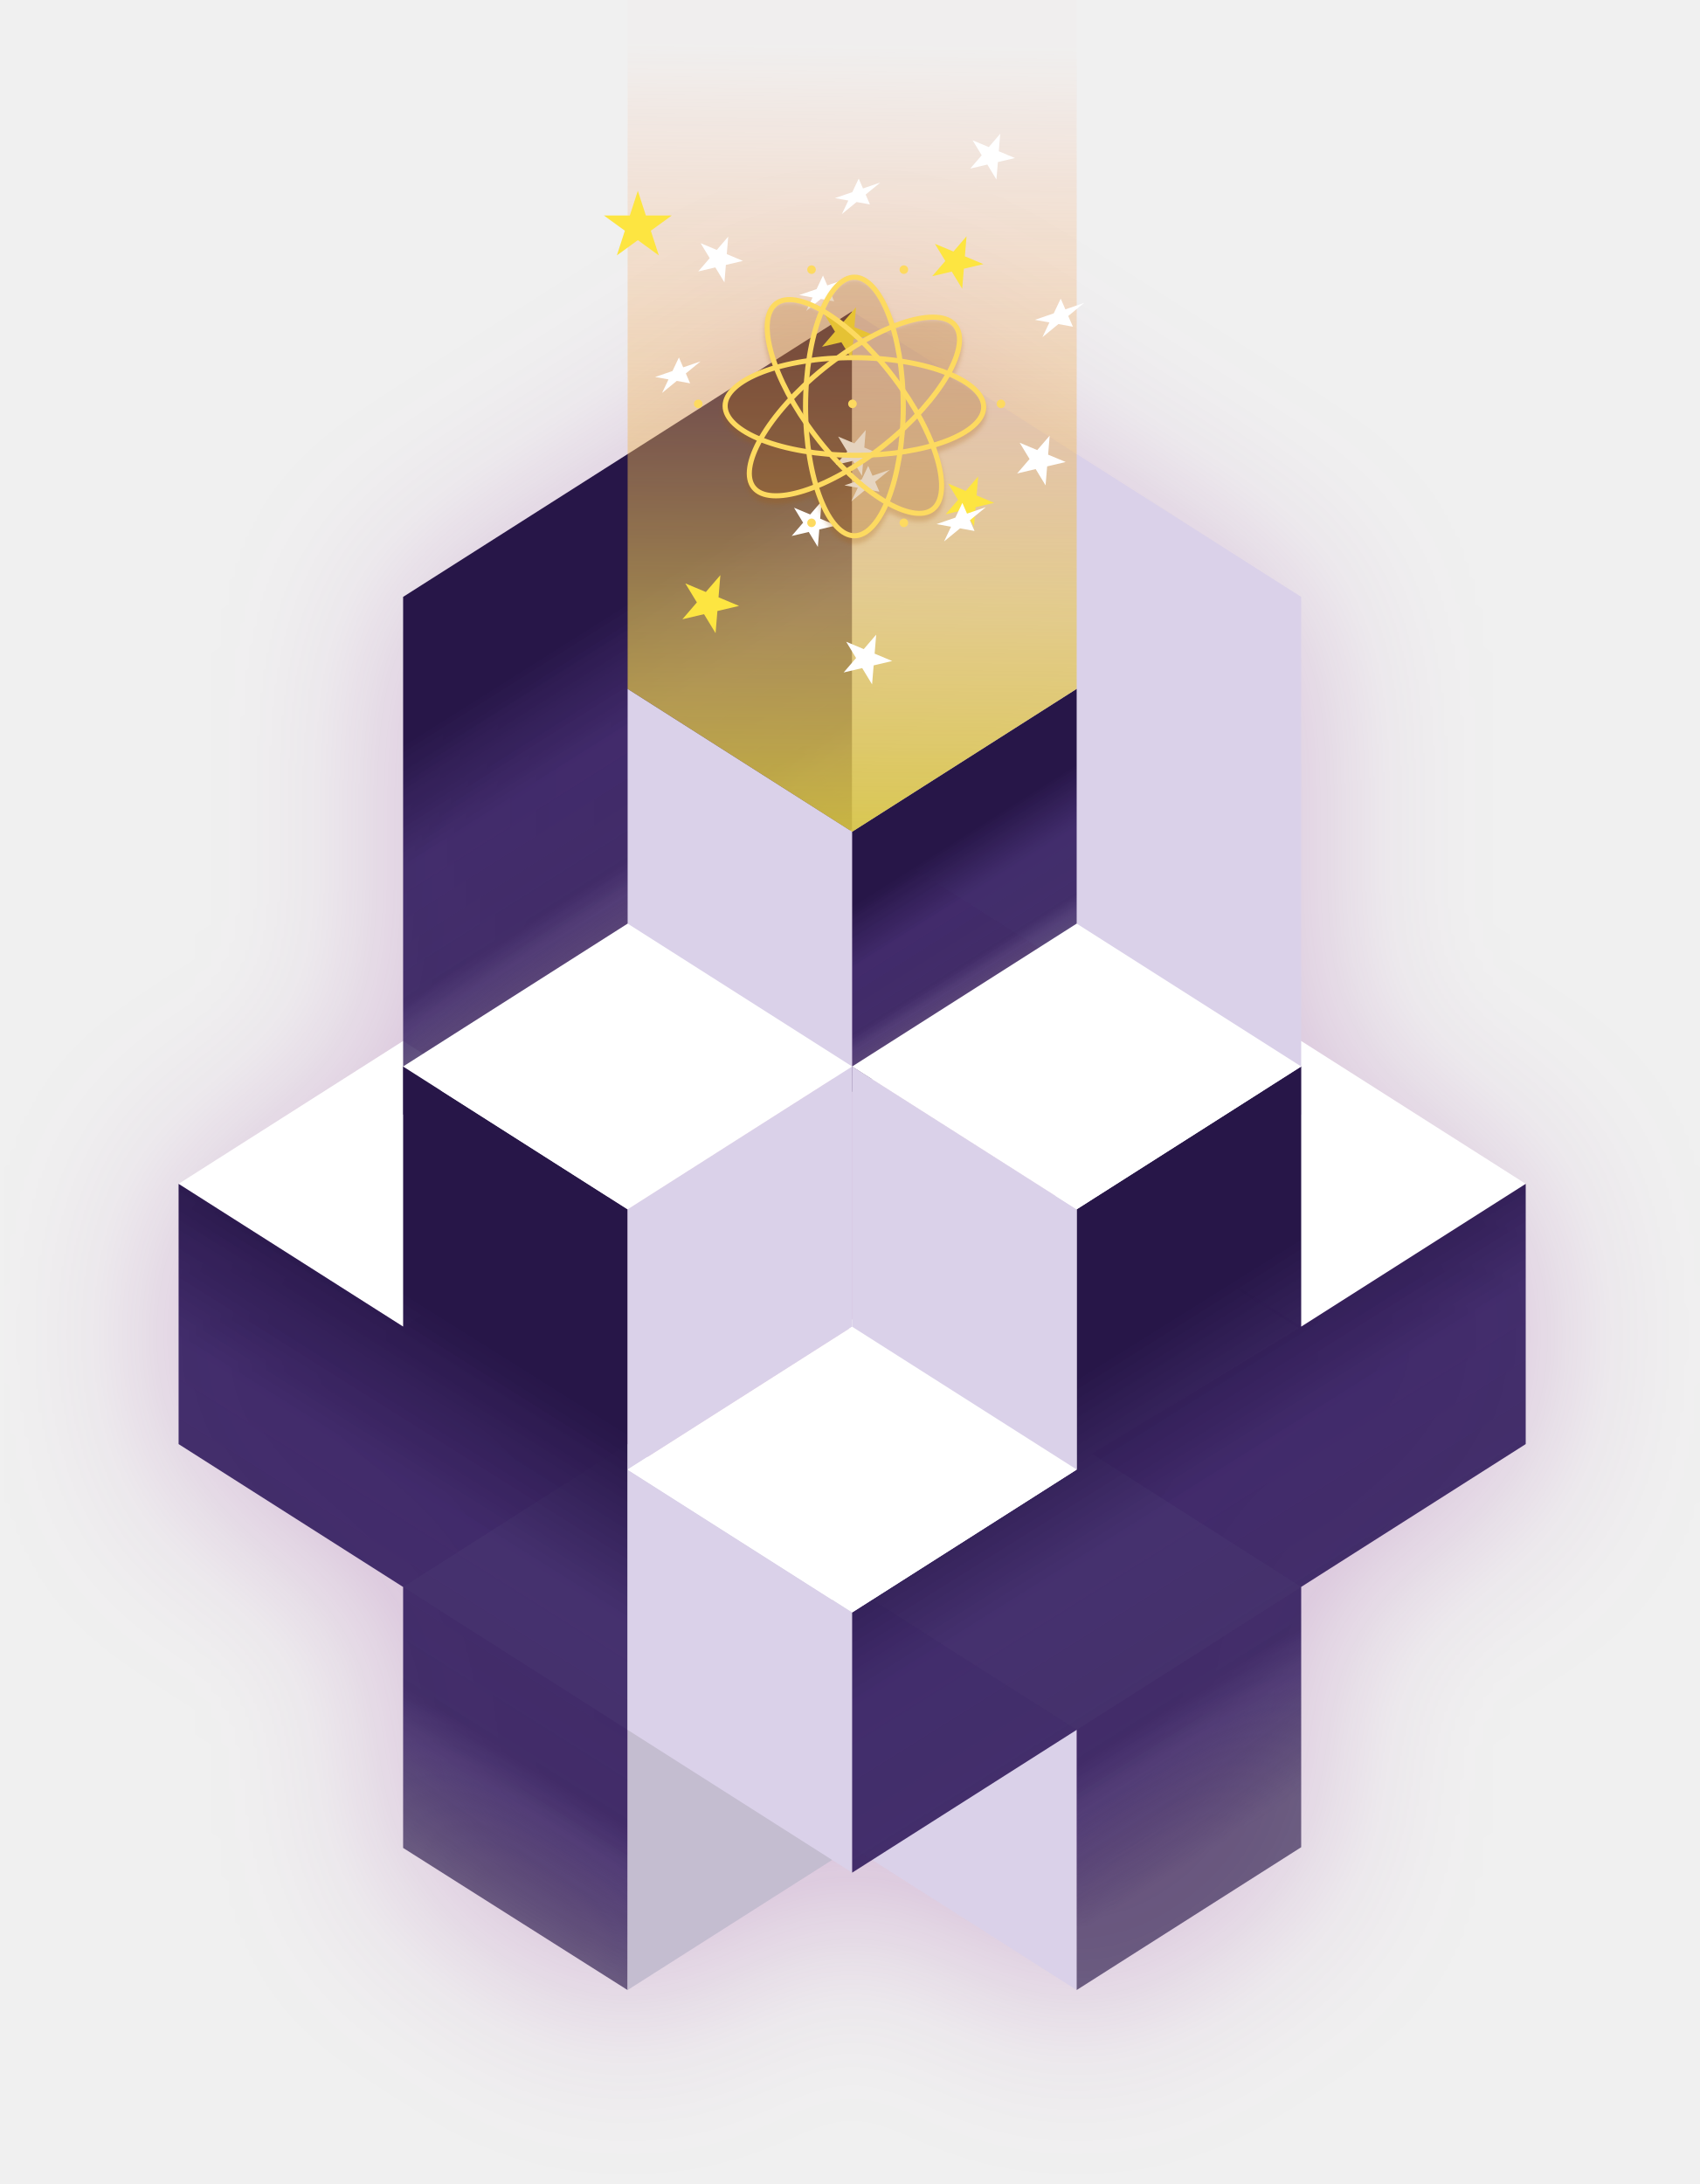
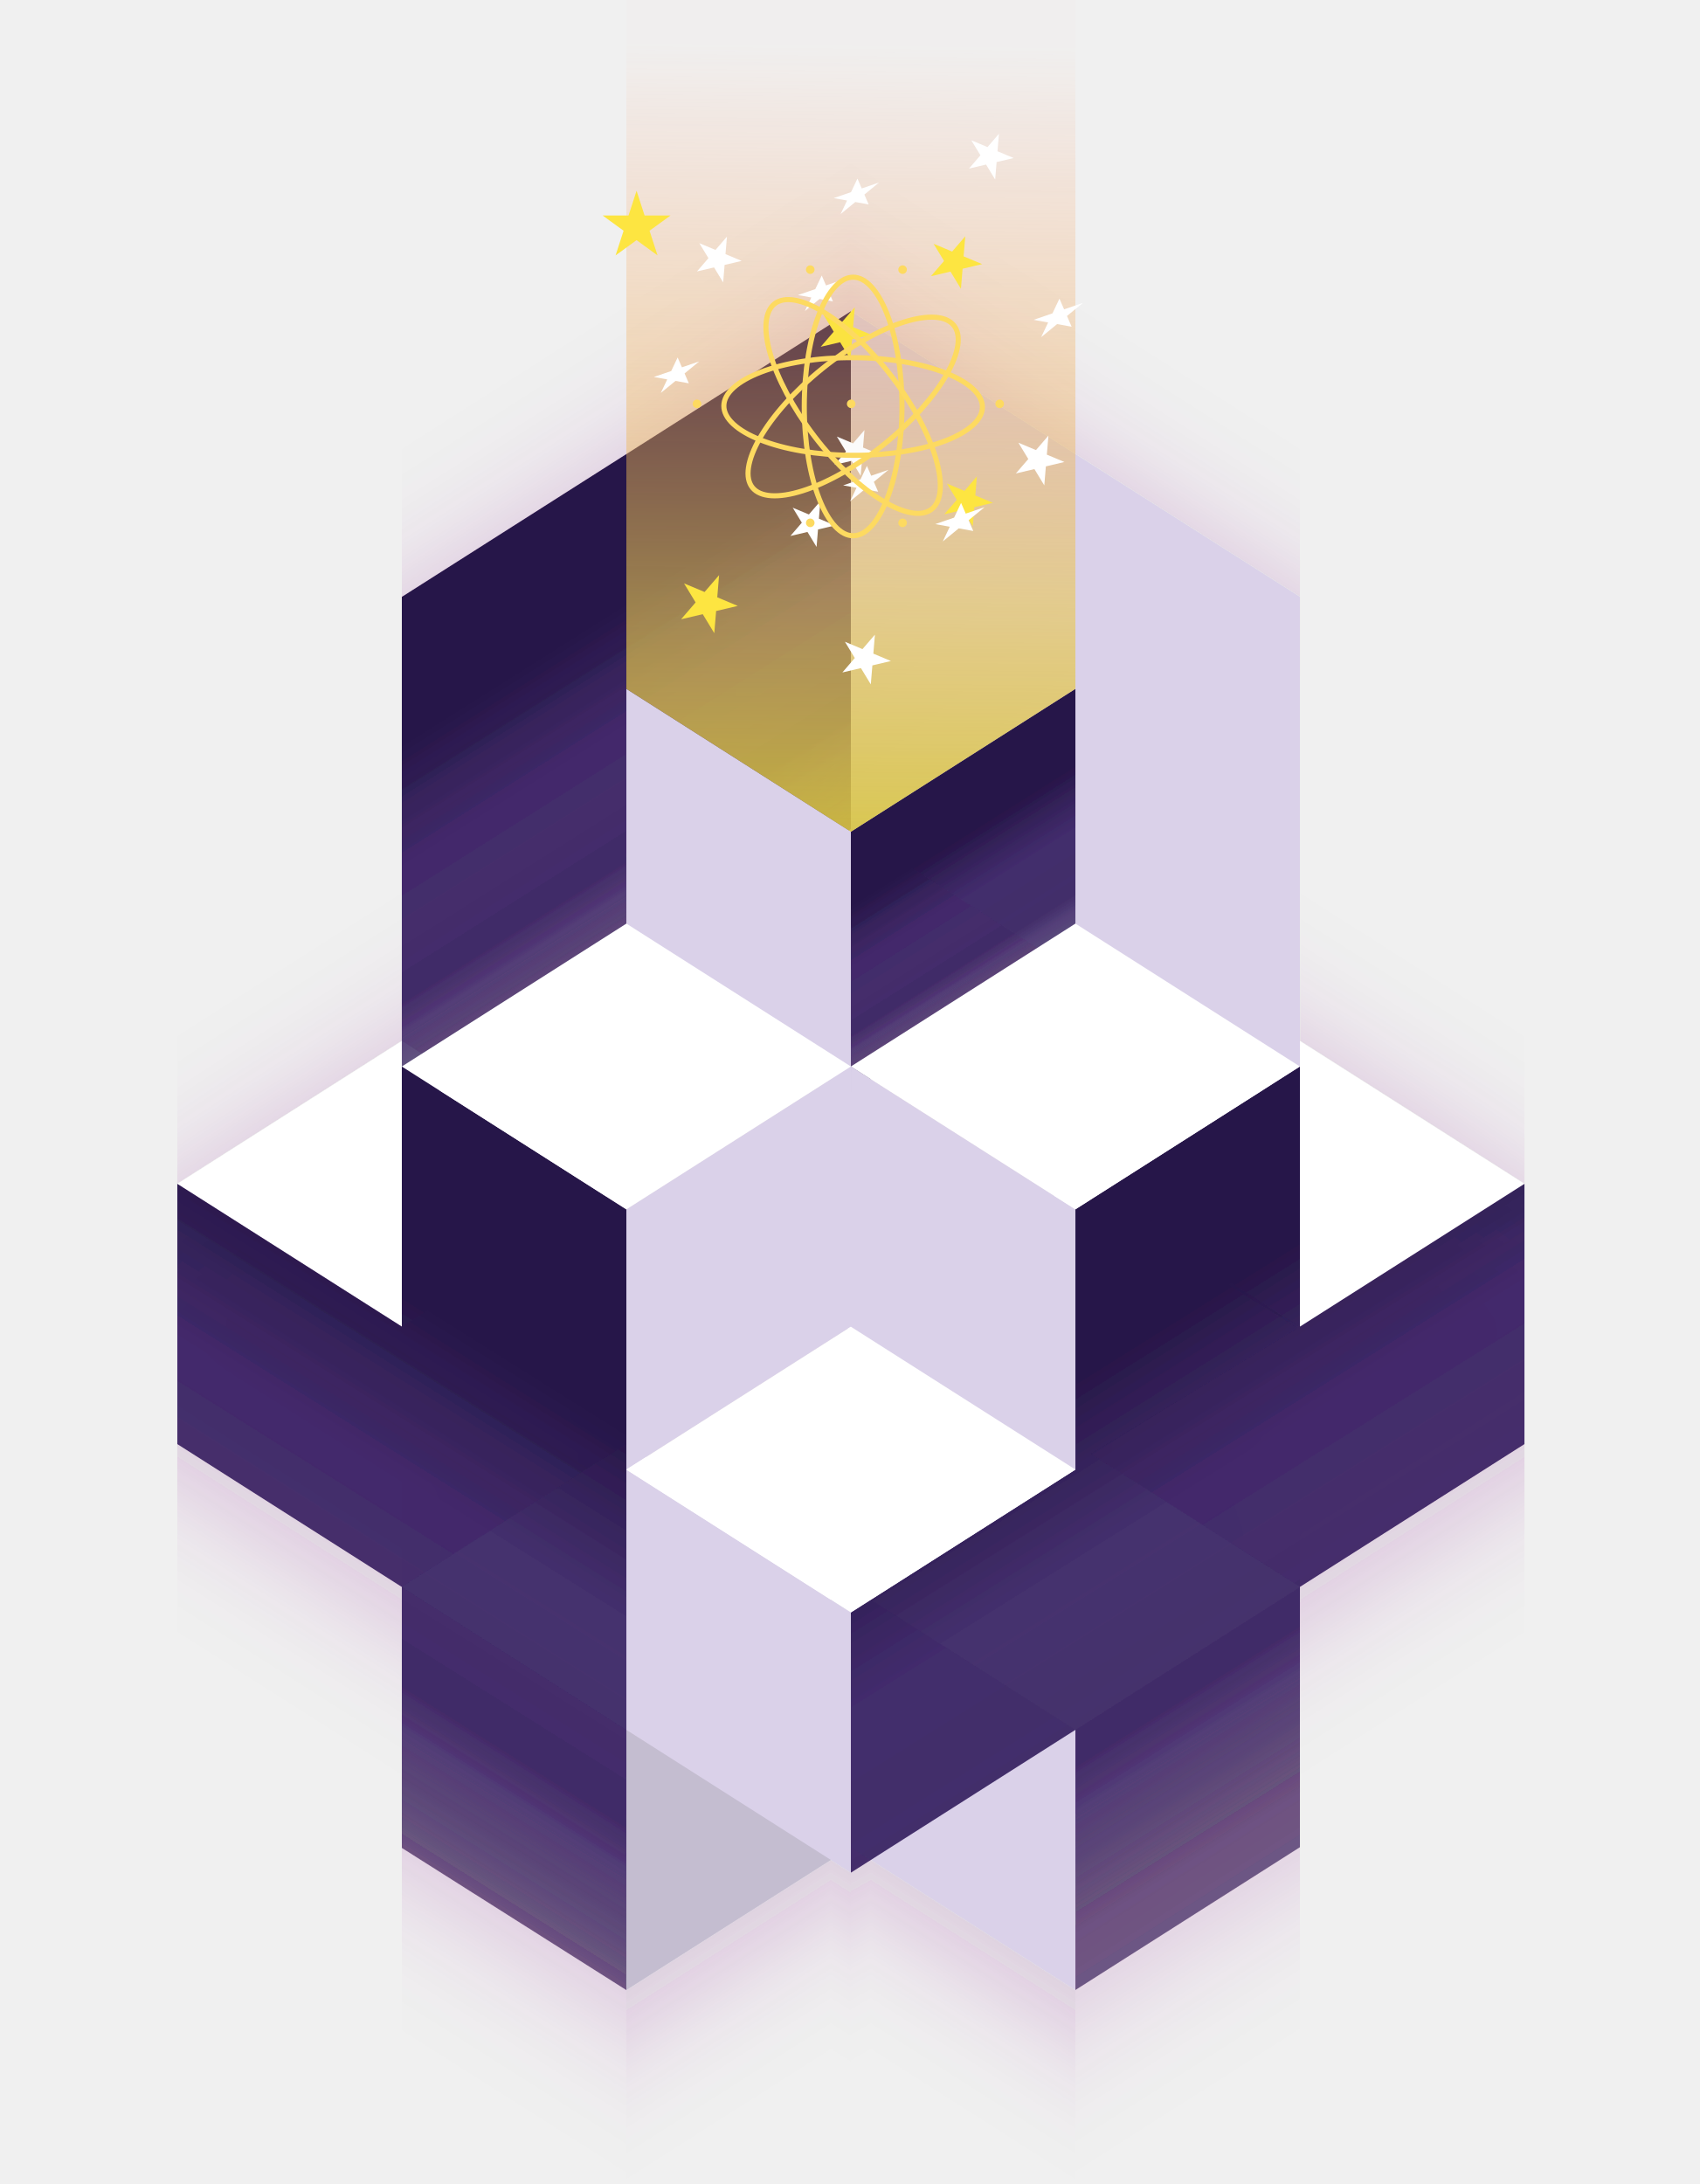
- <svg xmlns="http://www.w3.org/2000/svg" width="333" height="428" viewBox="0 0 333 428" fill="none">
-   <g filter="url(#filter0_d)">
-     <rect width="52.479" height="52.483" transform="matrix(0.854533 -0.519397 0.847139 0.531372 165.217 259.644)" fill="white" />
-     <path d="M210.999 232L254.999 204L298.999 232L254.999 260L210.999 232Z" fill="white" />
-     <path d="M34.998 232L78.999 204L122.999 232L78.999 260L34.998 232Z" fill="white" />
-     <path d="M167 61L79 116.97V218.448L167 162.478V61Z" fill="url(#paint0_linear)" />
-     <path d="M167 61L255 116.97V218.448L167 162.478V61Z" fill="#DAD1E9" />
-     <path d="M78.999 311L122.999 283L166.999 311L122.999 339L78.999 311Z" fill="white" />
-     <path fill-rule="evenodd" clip-rule="evenodd" d="M79 209L123 237V390L79 362.14V311L35 283V232L79 259.972V209Z" fill="url(#paint1_linear)" />
-     <path d="M167 311L211 338.986V389.986L167 362V311Z" fill="#DAD1E9" />
-     <path d="M167 311L123 338.986V389.986L167 362V311Z" fill="#C4BDD0" />
-     <path d="M166.999 311L210.999 283L254.999 311L210.999 339L166.999 311Z" fill="white" />
-     <path d="M123 288L167 315.986V366.986L123 339V288Z" fill="#DAD1E9" />
-     <path fill-rule="evenodd" clip-rule="evenodd" d="M255 209L211 236.986V287.986V288L167 315.986V366.986L211 339V389.986L255 362V311V310.986L299 283V232L255 259.986V209Z" fill="url(#paint2_linear)" />
-     <path d="M167 209L123 236.986V287.986L167 260V209Z" fill="#DAD1E9" />
-     <path d="M123 135L167 162.986V213.986L123 186V135Z" fill="#DAD1E9" />
-     <path d="M211 135L167 162.986V213.986L211 186V135Z" fill="url(#paint3_linear)" />
-     <path d="M123 288L167 260L211 288L167 316L123 288Z" fill="white" />
-     <path d="M167 209L211 236.986V287.986L167 260V209Z" fill="#DAD1E9" />
-     <path d="M78.999 209L122.999 181L166.999 209L122.999 237L78.999 209Z" fill="white" />
-     <path d="M166.999 209L210.999 181L254.999 209L210.999 237L166.999 209Z" fill="white" />
-   </g>
-   <path fill-rule="evenodd" clip-rule="evenodd" d="M123 0V135L167 163L211 135V0H123Z" fill="url(#paint4_linear)" />
-   <path d="M125 37.39L126.572 42.227H131.657L127.543 45.216L129.114 50.053L125 47.064L120.886 50.053L122.457 45.216L118.343 42.227H123.428L125 37.39Z" fill="#FDE541" />
-   <path d="M141.173 112.709L140.813 117.054L144.836 118.739L140.592 119.74L140.232 124.086L137.969 120.359L133.725 121.36L136.57 118.056L134.306 114.329L138.328 116.013L141.173 112.709Z" fill="#FDE541" />
-   <path d="M191.693 93.375L191.386 97.096L194.83 98.538L191.196 99.396L190.888 103.117L188.95 99.926L185.316 100.783L187.752 97.954L185.813 94.763L189.257 96.205L191.693 93.375Z" fill="#FDE541" />
-   <path d="M205.71 85.375L205.403 89.096L208.847 90.538L205.213 91.396L204.905 95.117L202.967 91.926L199.333 92.783L201.769 89.954L199.831 86.763L203.274 88.205L205.71 85.375Z" fill="white" />
-   <path d="M171.71 124.375L171.403 128.096L174.847 129.538L171.213 130.396L170.905 134.117L168.967 130.926L165.333 131.783L167.769 128.954L165.831 125.763L169.274 127.205L171.71 124.375Z" fill="white" />
-   <path d="M142.711 46.376L142.428 49.8L145.597 51.128L142.253 51.917L141.97 55.342L140.185 52.405L136.841 53.194L139.083 50.59L137.299 47.652L140.468 48.98L142.711 46.376Z" fill="white" />
-   <path d="M196.017 26.217L195.734 29.642L198.904 30.97L195.559 31.759L195.276 35.184L193.492 32.247L190.147 33.036L192.389 30.431L190.605 27.494L193.775 28.822L196.017 26.217Z" fill="white" />
-   <path d="M161.017 98.217L160.734 101.642L163.904 102.97L160.559 103.759L160.276 107.184L158.492 104.247L155.147 105.036L157.389 102.431L155.605 99.494L158.775 100.822L161.017 98.217Z" fill="white" />
-   <path d="M207.875 58.522L208.786 60.624L212.478 59.355L209.35 61.923L210.262 64.025L207.417 63.51L204.289 66.079L205.658 63.192L202.813 62.677L206.505 61.408L207.875 58.522Z" fill="white" />
-   <path d="M188.596 98.554L189.508 100.656L193.2 99.387L190.072 101.955L190.984 104.057L188.138 103.543L185.01 106.111L186.38 103.224L183.535 102.71L187.227 101.44L188.596 98.554Z" fill="white" />
-   <path d="M133.049 70.053L133.888 71.988L137.286 70.82L134.407 73.184L135.246 75.119L132.627 74.645L129.748 77.009L131.009 74.352L128.39 73.878L131.788 72.71L133.049 70.053Z" fill="white" />
-   <path d="M168.287 34.998L169.126 36.933L172.524 35.764L169.645 38.128L170.484 40.063L167.865 39.589L164.986 41.953L166.247 39.296L163.628 38.822L167.026 37.654L168.287 34.998Z" fill="white" />
-   <path d="M170.143 91.294L170.982 93.229L174.38 92.061L171.501 94.425L172.34 96.359L169.721 95.886L166.842 98.249L168.103 95.593L165.484 95.119L168.882 93.951L170.143 91.294Z" fill="white" />
-   <path d="M189.417 46.309L189.092 50.237L192.728 51.76L188.892 52.665L188.567 56.593L186.521 53.224L182.684 54.13L185.256 51.142L183.209 47.773L186.845 49.296L189.417 46.309Z" fill="#FDE541" />
-   <path d="M167.759 60.215L167.437 64.107L171.039 65.615L167.238 66.512L166.917 70.403L164.89 67.066L161.089 67.963L163.637 65.004L161.609 61.666L165.211 63.175L167.759 60.215Z" fill="#FDE541" />
-   <path d="M169.666 84.278L169.383 87.703L172.553 89.031L169.208 89.82L168.925 93.245L167.141 90.308L163.796 91.097L166.038 88.492L164.254 85.555L167.424 86.883L169.666 84.278Z" fill="white" />
-   <path d="M161.287 53.998L162.126 55.933L165.524 54.764L162.645 57.128L163.484 59.063L160.865 58.589L157.986 60.953L159.247 58.296L156.628 57.822L160.026 56.654L161.287 53.998Z" fill="white" />
-   <g filter="url(#filter1_d)">
-     <path d="M177.015 79.658C177.015 86.747 175.894 93.141 174.099 97.746C173.2 100.049 172.143 101.879 170.995 103.125C169.847 104.371 168.646 104.995 167.442 104.995C166.237 104.995 165.036 104.371 163.888 103.125C162.74 101.879 161.683 100.049 160.784 97.746C158.989 93.141 157.868 86.747 157.868 79.658C157.868 72.57 158.989 66.175 160.784 61.571C161.683 59.267 162.74 57.437 163.888 56.191C165.036 54.946 166.237 54.322 167.442 54.322C168.646 54.322 169.847 54.946 170.995 56.191C172.143 57.437 173.2 59.267 174.099 61.571C175.894 66.175 177.015 72.57 177.015 79.658Z" fill="#C4C4C4" fill-opacity="0.01" stroke="#FDDA60" />
-     <path d="M167.395 89.231C160.306 89.197 153.917 88.045 149.322 86.227C147.023 85.318 145.197 84.252 143.957 83.098C142.718 81.944 142.099 80.739 142.105 79.535C142.111 78.331 142.741 77.133 143.992 75.991C145.243 74.849 147.078 73.8 149.386 72.913C153.999 71.141 160.399 70.05 167.488 70.085C174.576 70.119 180.965 71.271 185.561 73.089C187.86 73.998 189.685 75.064 190.925 76.218C192.165 77.372 192.783 78.577 192.777 79.781C192.772 80.985 192.142 82.183 190.891 83.325C189.64 84.467 187.804 85.516 185.496 86.403C180.883 88.175 174.483 89.266 167.395 89.231Z" fill="#C4C4C4" fill-opacity="0.01" stroke="#FDDA60" />
-     <path d="M173.446 87.115C167.924 91.561 162.241 94.698 157.528 96.187C155.171 96.933 153.082 97.257 151.392 97.144C149.702 97.031 148.462 96.486 147.707 95.549C146.952 94.611 146.685 93.284 146.935 91.609C147.185 89.933 147.947 87.961 149.178 85.817C151.639 81.531 155.916 76.647 161.437 72.202C166.959 67.756 172.643 64.619 177.355 63.13C179.712 62.384 181.801 62.06 183.491 62.173C185.181 62.286 186.421 62.831 187.176 63.769C187.931 64.706 188.198 66.033 187.948 67.709C187.698 69.384 186.936 71.356 185.705 73.5C183.244 77.786 178.967 82.669 173.446 87.115Z" fill="#C4C4C4" fill-opacity="0.01" stroke="#FDDA60" />
-     <path d="M175.058 73.859C179.352 79.499 182.334 85.266 183.695 90.016C184.376 92.393 184.644 94.49 184.485 96.177C184.326 97.863 183.748 99.087 182.79 99.817C181.832 100.546 180.498 100.777 178.83 100.482C177.162 100.186 175.212 99.371 173.102 98.082C168.885 95.506 164.119 91.097 159.825 85.458C155.53 79.818 152.549 74.051 151.188 69.3C150.507 66.923 150.239 64.827 150.398 63.14C150.557 61.454 151.135 60.23 152.093 59.5C153.051 58.771 154.385 58.539 156.052 58.835C157.721 59.13 159.671 59.946 161.781 61.235C165.998 63.81 170.764 68.219 175.058 73.859Z" fill="#C4C4C4" fill-opacity="0.01" stroke="#FDDA60" />
-   </g>
-   <circle cx="159.039" cy="52.839" r="0.839" fill="#FDDA60" />
-   <circle cx="177.133" cy="52.839" r="0.839" fill="#FDDA60" />
-   <circle cx="167.059" cy="79.142" r="0.839" fill="#FDDA60" />
-   <circle cx="159.039" cy="102.46" r="0.839" fill="#FDDA60" />
-   <circle cx="136.839" cy="79.142" r="0.839" fill="#FDDA60" />
-   <circle cx="196.161" cy="79.142" r="0.839" fill="#FDDA60" />
-   <circle cx="177.133" cy="102.46" r="0.839" fill="#FDDA60" />
+ <svg xmlns="http://www.w3.org/2000/svg" id="e7hkmsejgu4h1" viewBox="0 0 333 428" shape-rendering="geometricPrecision" text-rendering="geometricPrecision">
+   <style>#e7hkmsejgu4h24_tr {animation: e7hkmsejgu4h24_tr__tr 4000ms linear infinite normal forwards}@keyframes e7hkmsejgu4h24_tr__tr { 0% {transform: translate(124.75px,43.7217px) rotate(0deg)} 100% {transform: translate(124.75px,43.7217px) rotate(360deg)} }#e7hkmsejgu4h25_tr {animation: e7hkmsejgu4h25_tr__tr 4000ms linear infinite normal forwards}@keyframes e7hkmsejgu4h25_tr__tr { 0% {transform: translate(139.0305px,118.3975px) rotate(0deg)} 100% {transform: translate(139.0305px,118.3975px) rotate(360deg)} }#e7hkmsejgu4h26_tr {animation: e7hkmsejgu4h26_tr__tr 4000ms linear infinite normal forwards}@keyframes e7hkmsejgu4h26_tr__tr { 0% {transform: translate(189.823px,98.2461px) rotate(0deg)} 100% {transform: translate(189.823px,98.2461px) rotate(360deg)} }#e7hkmsejgu4h27_tr {animation: e7hkmsejgu4h27_tr__tr 4000ms linear infinite normal forwards}@keyframes e7hkmsejgu4h27_tr__tr { 0% {transform: translate(203.84px,90.24605px) rotate(0deg)} 100% {transform: translate(203.84px,90.24605px) rotate(360deg)} }#e7hkmsejgu4h28_tr {animation: e7hkmsejgu4h28_tr__tr 4000ms linear infinite normal forwards}@keyframes e7hkmsejgu4h28_tr__tr { 0% {transform: translate(169.84px,129.246px) rotate(0deg)} 100% {transform: translate(169.84px,129.246px) rotate(360deg)} }#e7hkmsejgu4h29_tr {animation: e7hkmsejgu4h29_tr__tr 4000ms linear infinite normal forwards}@keyframes e7hkmsejgu4h29_tr__tr { 0% {transform: translate(140.969px,50.8587px) rotate(0deg)} 100% {transform: translate(140.969px,50.8587px) rotate(360deg)} }#e7hkmsejgu4h30_tr {animation: e7hkmsejgu4h30_tr__tr 4000ms linear infinite normal forwards}@keyframes e7hkmsejgu4h30_tr__tr { 0% {transform: translate(194.2755px,30.7005px) rotate(0deg)} 100% {transform: translate(194.2755px,30.7005px) rotate(360deg)} }#e7hkmsejgu4h31_tr {animation: e7hkmsejgu4h31_tr__tr 4000ms linear infinite normal forwards}@keyframes e7hkmsejgu4h31_tr__tr { 0% {transform: translate(159.2755px,102.7006px) rotate(0deg)} 100% {transform: translate(159.2755px,102.7006px) rotate(360deg)} }#e7hkmsejgu4h32_tr {animation: e7hkmsejgu4h32_tr__tr 4000ms linear infinite normal forwards}@keyframes e7hkmsejgu4h32_tr__tr { 0% {transform: translate(207.3955px,62.3002px) rotate(0deg)} 100% {transform: translate(207.3955px,62.3002px) rotate(360deg)} }#e7hkmsejgu4h33_tr {animation: e7hkmsejgu4h33_tr__tr 4000ms linear infinite normal forwards}@keyframes e7hkmsejgu4h33_tr__tr { 0% {transform: translate(188.1175px,102.3325px) rotate(0deg)} 100% {transform: translate(188.1175px,102.3325px) rotate(360deg)} }#e7hkmsejgu4h34_tr {animation: e7hkmsejgu4h34_tr__tr 4000ms linear infinite normal forwards}@keyframes e7hkmsejgu4h34_tr__tr { 0% {transform: translate(132.588px,73.5311px) rotate(0deg)} 100% {transform: translate(132.588px,73.5311px) rotate(360deg)} }#e7hkmsejgu4h35_tr {animation: e7hkmsejgu4h35_tr__tr 4000ms linear infinite normal forwards}@keyframes e7hkmsejgu4h35_tr__tr { 0% {transform: translate(167.826px,38.47545px) rotate(0deg)} 100% {transform: translate(167.826px,38.47545px) rotate(360deg)} }#e7hkmsejgu4h36_tr {animation: e7hkmsejgu4h36_tr__tr 4000ms linear infinite normal forwards}@keyframes e7hkmsejgu4h36_tr__tr { 0% {transform: translate(169.682px,94.77185px) rotate(0deg)} 100% {transform: translate(169.682px,94.77185px) rotate(360deg)} }#e7hkmsejgu4h37_tr {animation: e7hkmsejgu4h37_tr__tr 4000ms linear infinite normal forwards}@keyframes e7hkmsejgu4h37_tr__tr { 0% {transform: translate(187.456px,51.4509px) rotate(0deg)} 100% {transform: translate(187.456px,51.4509px) rotate(360deg)} }#e7hkmsejgu4h38_tr {animation: e7hkmsejgu4h38_tr__tr 4000ms linear infinite normal forwards}@keyframes e7hkmsejgu4h38_tr__tr { 0% {transform: translate(165.814px,65.3094px) rotate(0deg)} 100% {transform: translate(165.814px,65.3094px) rotate(360deg)} }#e7hkmsejgu4h39_tr {animation: e7hkmsejgu4h39_tr__tr 4000ms linear infinite normal forwards}@keyframes e7hkmsejgu4h39_tr__tr { 0% {transform: translate(167.9245px,88.7615px) rotate(0deg)} 100% {transform: translate(167.9245px,88.7615px) rotate(360deg)} }#e7hkmsejgu4h40_tr {animation: e7hkmsejgu4h40_tr__tr 4000ms linear infinite normal forwards}@keyframes e7hkmsejgu4h40_tr__tr { 0% {transform: translate(160.826px,57.47545px) rotate(0deg)} 100% {transform: translate(160.826px,57.47545px) rotate(360deg)} }#e7hkmsejgu4h41_tr {animation: e7hkmsejgu4h41_tr__tr 4000ms linear infinite normal forwards}@keyframes e7hkmsejgu4h41_tr__tr { 0% {transform: translate(167.191px,79.6584px) rotate(0deg)} 100% {transform: translate(167.191px,79.6584px) rotate(360deg)} }#e7hkmsejgu4h46_tr {animation: e7hkmsejgu4h46_tr__tr 4000ms linear infinite normal forwards}@keyframes e7hkmsejgu4h46_tr__tr { 0% {transform: translate(166.25px,77.6497px) rotate(0deg)} 100% {transform: translate(166.25px,77.6497px) rotate(720deg)} }</style>
  <defs>
-     <filter id="filter0_d" x="0.999" y="31" width="332.001" height="397" filterUnits="userSpaceOnUse" color-interpolation-filters="sRGB">
-       <feFlood flood-opacity="0" result="BackgroundImageFix" />
-       <feColorMatrix in="SourceAlpha" type="matrix" values="0 0 0 0 0 0 0 0 0 0 0 0 0 0 0 0 0 0 127 0" />
-       <feOffset dy="4" />
-       <feGaussianBlur stdDeviation="17" />
-       <feColorMatrix type="matrix" values="0 0 0 0 0.509 0 0 0 0 0.084 0 0 0 0 0.546 0 0 0 0.25 0" />
-       <feBlend mode="normal" in2="BackgroundImageFix" result="effect1_dropShadow" />
-       <feBlend mode="normal" in="SourceGraphic" in2="effect1_dropShadow" result="shape" />
+     <filter id="e7hkmsejgu4h2-filter" x="-400%" width="600%" y="-400%" height="600%">
+       <feGaussianBlur id="e7hkmsejgu4h2-filter-drop-shadow-0-blur" in="SourceAlpha" stdDeviation="0,15" />
+       <feOffset id="e7hkmsejgu4h2-filter-drop-shadow-0-offset" dx="0" dy="4" result="tmp" />
+       <feFlood id="e7hkmsejgu4h2-filter-drop-shadow-0-flood" flood-color="rgba(130,21,139,0.25)" />
+       <feComposite id="e7hkmsejgu4h2-filter-drop-shadow-0-composite" operator="in" in2="tmp" />
+       <feMerge id="e7hkmsejgu4h2-filter-drop-shadow-0-merge">
+         <feMergeNode id="e7hkmsejgu4h2-filter-drop-shadow-0-merge-node-1" />
+         <feMergeNode id="e7hkmsejgu4h2-filter-drop-shadow-0-merge-node-2" in="SourceGraphic" />
+       </feMerge>
    </filter>
-     <filter id="filter1_d" x="140" y="53" width="54.883" height="55.317" filterUnits="userSpaceOnUse" color-interpolation-filters="sRGB">
-       <feFlood flood-opacity="0" result="BackgroundImageFix" />
-       <feColorMatrix in="SourceAlpha" type="matrix" values="0 0 0 0 0 0 0 0 0 0 0 0 0 0 0 0 0 0 127 0" />
-       <feOffset dy="1" />
-       <feGaussianBlur stdDeviation="0.5" />
-       <feColorMatrix type="matrix" values="0 0 0 0 0.646 0 0 0 0 0.365 0 0 0 0 0.035 0 0 0 0.25 0" />
-       <feBlend mode="normal" in2="BackgroundImageFix" result="effect1_dropShadow" />
-       <feBlend mode="normal" in="SourceGraphic" in2="effect1_dropShadow" result="shape" />
-     </filter>
-     <linearGradient id="paint0_linear" x1="123" y1="88.762" x2="168.998" y2="161.664" gradientUnits="userSpaceOnUse">
-       <stop stop-color="#271648" />
-       <stop offset="0.286" stop-color="#271648" />
-       <stop offset="0.531" stop-color="#351F62" stop-opacity="0.92" />
-       <stop offset="0.786" stop-color="#392462" stop-opacity="0.94" />
-       <stop offset="0.849" stop-color="#3F2A68" stop-opacity="0.87" />
-       <stop offset="1" stop-color="#271648" stop-opacity="0.64" />
+     <linearGradient id="e7hkmsejgu4h6-fill" x1="122.75" y1="88.762" x2="168.748" y2="161.664" spreadMethod="pad" gradientUnits="userSpaceOnUse">
+       <stop id="e7hkmsejgu4h6-fill-0" offset="0%" stop-color="rgb(39,22,72)" />
+       <stop id="e7hkmsejgu4h6-fill-1" offset="28.646%" stop-color="rgb(39,22,72)" />
+       <stop id="e7hkmsejgu4h6-fill-2" offset="53.125%" stop-color="rgba(53,31,98,0.92)" />
+       <stop id="e7hkmsejgu4h6-fill-3" offset="78.646%" stop-color="rgba(57,36,98,0.94)" />
+       <stop id="e7hkmsejgu4h6-fill-4" offset="84.896%" stop-color="rgba(63,42,104,0.87)" />
+       <stop id="e7hkmsejgu4h6-fill-5" offset="100%" stop-color="rgba(39,22,72,0.64)" />
    </linearGradient>
-     <linearGradient id="paint1_linear" x1="100.17" y1="221.522" x2="30.165" y2="333.003" gradientUnits="userSpaceOnUse">
-       <stop stop-color="#271648" />
-       <stop offset="0.286" stop-color="#271648" />
-       <stop offset="0.531" stop-color="#351F62" stop-opacity="0.92" />
-       <stop offset="0.786" stop-color="#392462" stop-opacity="0.94" />
-       <stop offset="0.849" stop-color="#3F2A68" stop-opacity="0.87" />
-       <stop offset="1" stop-color="#271648" stop-opacity="0.64" />
+     <linearGradient id="e7hkmsejgu4h9-fill" x1="99.92" y1="221.522" x2="29.915" y2="333.003" spreadMethod="pad" gradientUnits="userSpaceOnUse">
+       <stop id="e7hkmsejgu4h9-fill-0" offset="0%" stop-color="rgb(39,22,72)" />
+       <stop id="e7hkmsejgu4h9-fill-1" offset="28.646%" stop-color="rgb(39,22,72)" />
+       <stop id="e7hkmsejgu4h9-fill-2" offset="53.125%" stop-color="rgba(53,31,98,0.92)" />
+       <stop id="e7hkmsejgu4h9-fill-3" offset="78.646%" stop-color="rgba(57,36,98,0.94)" />
+       <stop id="e7hkmsejgu4h9-fill-4" offset="84.896%" stop-color="rgba(63,42,104,0.87)" />
+       <stop id="e7hkmsejgu4h9-fill-5" offset="100%" stop-color="rgba(39,22,72,0.64)" />
    </linearGradient>
-     <linearGradient id="paint2_linear" x1="189.512" y1="239.285" x2="258.4" y2="349.251" gradientUnits="userSpaceOnUse">
-       <stop stop-color="#271648" />
-       <stop offset="0.286" stop-color="#271648" />
-       <stop offset="0.531" stop-color="#351F62" stop-opacity="0.92" />
-       <stop offset="0.786" stop-color="#392462" stop-opacity="0.94" />
-       <stop offset="0.849" stop-color="#3F2A68" stop-opacity="0.87" />
-       <stop offset="1" stop-color="#271648" stop-opacity="0.64" />
+     <linearGradient id="e7hkmsejgu4h14-fill" x1="189.262" y1="239.285" x2="258.15" y2="349.251" spreadMethod="pad" gradientUnits="userSpaceOnUse">
+       <stop id="e7hkmsejgu4h14-fill-0" offset="0%" stop-color="rgb(39,22,72)" />
+       <stop id="e7hkmsejgu4h14-fill-1" offset="28.646%" stop-color="rgb(39,22,72)" />
+       <stop id="e7hkmsejgu4h14-fill-2" offset="53.125%" stop-color="rgba(53,31,98,0.92)" />
+       <stop id="e7hkmsejgu4h14-fill-3" offset="78.646%" stop-color="rgba(57,36,98,0.94)" />
+       <stop id="e7hkmsejgu4h14-fill-4" offset="84.896%" stop-color="rgba(63,42,104,0.87)" />
+       <stop id="e7hkmsejgu4h14-fill-5" offset="100%" stop-color="rgba(39,22,72,0.64)" />
    </linearGradient>
-     <linearGradient id="paint3_linear" x1="189" y1="148.881" x2="212.117" y2="185.519" gradientUnits="userSpaceOnUse">
-       <stop stop-color="#271648" />
-       <stop offset="0.286" stop-color="#271648" />
-       <stop offset="0.531" stop-color="#351F62" stop-opacity="0.92" />
-       <stop offset="0.786" stop-color="#392462" stop-opacity="0.94" />
-       <stop offset="0.849" stop-color="#3F2A68" stop-opacity="0.87" />
-       <stop offset="1" stop-color="#271648" stop-opacity="0.64" />
+     <linearGradient id="e7hkmsejgu4h17-fill" x1="188.75" y1="148.881" x2="211.867" y2="185.519" spreadMethod="pad" gradientUnits="userSpaceOnUse">
+       <stop id="e7hkmsejgu4h17-fill-0" offset="0%" stop-color="rgb(39,22,72)" />
+       <stop id="e7hkmsejgu4h17-fill-1" offset="28.646%" stop-color="rgb(39,22,72)" />
+       <stop id="e7hkmsejgu4h17-fill-2" offset="53.125%" stop-color="rgba(53,31,98,0.92)" />
+       <stop id="e7hkmsejgu4h17-fill-3" offset="78.646%" stop-color="rgba(57,36,98,0.94)" />
+       <stop id="e7hkmsejgu4h17-fill-4" offset="84.896%" stop-color="rgba(63,42,104,0.87)" />
+       <stop id="e7hkmsejgu4h17-fill-5" offset="100%" stop-color="rgba(39,22,72,0.64)" />
    </linearGradient>
-     <linearGradient id="paint4_linear" x1="271.5" y1="10" x2="269.724" y2="171.786" gradientUnits="userSpaceOnUse">
-       <stop stop-color="#FF8C5A" stop-opacity="0.01" />
-       <stop offset="0.672" stop-color="#E9C752" stop-opacity="0.6" />
-       <stop offset="1" stop-color="#D6C535" stop-opacity="0.9" />
+     <linearGradient id="e7hkmsejgu4h22-fill" x1="271.25" y1="10" x2="269.474" y2="171.786" spreadMethod="pad" gradientUnits="userSpaceOnUse">
+       <stop id="e7hkmsejgu4h22-fill-0" offset="0%" stop-color="rgba(255,140,90,0.01)" />
+       <stop id="e7hkmsejgu4h22-fill-1" offset="67.188%" stop-color="rgba(233,199,82,0.6)" />
+       <stop id="e7hkmsejgu4h22-fill-2" offset="100%" stop-color="rgba(214,197,53,0.9)" />
    </linearGradient>
  </defs>
+   <g id="e7hkmsejgu4h2" filter="url(#e7hkmsejgu4h2-filter)">
+     <rect id="e7hkmsejgu4h3" width="52.479" height="52.483" rx="0" ry="0" transform="matrix(0.854533 -0.519397 0.847139 0.531372 164.967 259.644)" fill="rgb(255,255,255)" stroke="none" stroke-width="1" />
+     <path id="e7hkmsejgu4h4" d="M210.749,232L254.749,204L298.749,232L254.749,260L210.749,232Z" fill="rgb(255,255,255)" stroke="none" stroke-width="1" />
+     <path id="e7hkmsejgu4h5" d="M34.748,232L78.749,204L122.749,232L78.749,260L34.748,232Z" fill="rgb(255,255,255)" stroke="none" stroke-width="1" />
+     <path id="e7hkmsejgu4h6" d="M166.75,61L78.75,116.97L78.75,218.448L166.75,162.478L166.75,61Z" fill="url(#e7hkmsejgu4h6-fill)" stroke="none" stroke-width="1" />
+     <path id="e7hkmsejgu4h7" d="M166.75,61L254.75,116.97L254.75,218.448L166.75,162.478L166.75,61Z" fill="rgb(218,209,233)" stroke="none" stroke-width="1" />
+     <path id="e7hkmsejgu4h8" d="M78.749,311L122.749,283L166.749,311L122.749,339L78.749,311Z" fill="rgb(255,255,255)" stroke="none" stroke-width="1" />
+     <path id="e7hkmsejgu4h9" d="M78.75,209L122.75,237L122.75,390L78.75,362.14L78.75,311L34.75,283L34.75,232L78.75,259.972L78.75,209Z" clip-rule="evenodd" fill="url(#e7hkmsejgu4h9-fill)" fill-rule="evenodd" stroke="none" stroke-width="1" />
+     <path id="e7hkmsejgu4h10" d="M166.75,311L210.75,338.986L210.75,389.986L166.75,362L166.75,311Z" fill="rgb(218,209,233)" stroke="none" stroke-width="1" />
+     <path id="e7hkmsejgu4h11" d="M166.75,311L122.75,338.986L122.75,389.986L166.75,362L166.75,311Z" fill="rgb(196,189,208)" stroke="none" stroke-width="1" />
+     <path id="e7hkmsejgu4h12" d="M166.749,311L210.749,283L254.749,311L210.749,339L166.749,311Z" fill="rgb(255,255,255)" stroke="none" stroke-width="1" />
+     <path id="e7hkmsejgu4h13" d="M122.75,288L166.75,315.986L166.75,366.986L122.75,339L122.75,288Z" fill="rgb(218,209,233)" stroke="none" stroke-width="1" />
+     <path id="e7hkmsejgu4h14" d="M254.75,209L210.75,236.986L210.75,287.986L210.75,288L166.75,315.986L166.75,366.986L210.75,339L210.75,389.986L254.75,362L254.75,311L254.75,310.986L298.75,283L298.75,232L254.75,259.986L254.75,209Z" clip-rule="evenodd" fill="url(#e7hkmsejgu4h14-fill)" fill-rule="evenodd" stroke="none" stroke-width="1" />
+     <path id="e7hkmsejgu4h15" d="M166.75,209L122.75,236.986L122.75,287.986L166.75,260L166.75,209Z" fill="rgb(218,209,233)" stroke="none" stroke-width="1" />
+     <path id="e7hkmsejgu4h16" d="M122.75,135L166.75,162.986L166.75,213.986L122.75,186L122.75,135Z" fill="rgb(218,209,233)" stroke="none" stroke-width="1" />
+     <path id="e7hkmsejgu4h17" d="M210.75,135L166.75,162.986L166.75,213.986L210.75,186L210.75,135Z" fill="url(#e7hkmsejgu4h17-fill)" stroke="none" stroke-width="1" />
+     <path id="e7hkmsejgu4h18" d="M122.75,288L166.75,260L210.75,288L166.75,316L122.75,288Z" fill="rgb(255,255,255)" stroke="none" stroke-width="1" />
+     <path id="e7hkmsejgu4h19" d="M166.75,209L210.75,236.986L210.75,287.986L166.75,260L166.75,209Z" fill="rgb(218,209,233)" stroke="none" stroke-width="1" />
+     <path id="e7hkmsejgu4h20" d="M78.749,209L122.749,181L166.749,209L122.749,237L78.749,209Z" fill="rgb(255,255,255)" stroke="none" stroke-width="1" />
+     <path id="e7hkmsejgu4h21" d="M166.749,209L210.749,181L254.749,209L210.749,237L166.749,209Z" fill="rgb(255,255,255)" stroke="none" stroke-width="1" />
+   </g>
+   <path id="e7hkmsejgu4h22" d="M122.75,0L122.75,135L166.75,163L210.75,135L210.75,0L122.75,0Z" clip-rule="evenodd" fill="url(#e7hkmsejgu4h22-fill)" fill-rule="evenodd" stroke="none" stroke-width="1" />
+   <g id="e7hkmsejgu4h23">
+     <g id="e7hkmsejgu4h24_tr" transform="translate(124.75,43.7217) rotate(0)">
+       <path id="e7hkmsejgu4h24" d="M124.75,37.39L126.322,42.227L131.407,42.227L127.293,45.216L128.864,50.053L124.75,47.064L120.636,50.053L122.207,45.216L118.093,42.227L123.178,42.227L124.75,37.39Z" transform="translate(-124.75,-43.7217)" fill="rgb(253,229,65)" stroke="none" stroke-width="1" />
+     </g>
+     <g id="e7hkmsejgu4h25_tr" transform="translate(139.0305,118.3975) rotate(0)">
+       <path id="e7hkmsejgu4h25" d="M140.923,112.709L140.563,117.054L144.586,118.739L140.342,119.74L139.982,124.086L137.719,120.359L133.475,121.36L136.32,118.056L134.056,114.329L138.078,116.013L140.923,112.709Z" transform="translate(-139.0305,-118.3975)" fill="rgb(253,229,65)" stroke="none" stroke-width="1" />
+     </g>
+     <g id="e7hkmsejgu4h26_tr" transform="translate(189.823,98.2461) rotate(0)">
+       <path id="e7hkmsejgu4h26" d="M191.443,93.375L191.136,97.096L194.58,98.538L190.946,99.396L190.638,103.117L188.7,99.926L185.066,100.783L187.502,97.954L185.563,94.763L189.007,96.205L191.443,93.375Z" transform="translate(-189.823,-98.2461)" fill="rgb(253,229,65)" stroke="none" stroke-width="1" />
+     </g>
+     <g id="e7hkmsejgu4h27_tr" transform="translate(203.84,90.24605) rotate(0)">
+       <path id="e7hkmsejgu4h27" d="M205.46,85.375L205.153,89.096L208.597,90.538L204.963,91.396L204.655,95.117L202.717,91.926L199.083,92.783L201.519,89.954L199.581,86.763L203.024,88.205L205.46,85.375Z" transform="translate(-203.84,-90.24605)" fill="rgb(255,255,255)" stroke="none" stroke-width="1" />
+     </g>
+     <g id="e7hkmsejgu4h28_tr" transform="translate(169.84,129.246) rotate(0)">
+       <path id="e7hkmsejgu4h28" d="M171.46,124.375L171.153,128.096L174.597,129.538L170.963,130.396L170.655,134.117L168.717,130.926L165.083,131.783L167.519,128.954L165.581,125.763L169.024,127.205L171.46,124.375Z" transform="translate(-169.84,-129.246)" fill="rgb(255,255,255)" stroke="none" stroke-width="1" />
+     </g>
+     <g id="e7hkmsejgu4h29_tr" transform="translate(140.969,50.8587) rotate(0)">
+       <path id="e7hkmsejgu4h29" d="M142.461,46.376L142.178,49.8L145.347,51.128L142.003,51.917L141.72,55.342L139.935,52.405L136.591,53.194L138.833,50.59L137.049,47.652L140.218,48.98L142.461,46.376Z" transform="translate(-140.969,-50.8587)" fill="rgb(255,255,255)" stroke="none" stroke-width="1" />
+     </g>
+     <g id="e7hkmsejgu4h30_tr" transform="translate(194.2755,30.7005) rotate(0)">
+       <path id="e7hkmsejgu4h30" d="M195.767,26.217L195.484,29.642L198.654,30.97L195.309,31.759L195.026,35.184L193.242,32.247L189.897,33.036L192.139,30.431L190.355,27.494L193.525,28.822L195.767,26.217Z" transform="translate(-194.2755,-30.7005)" fill="rgb(255,255,255)" stroke="none" stroke-width="1" />
+     </g>
+     <g id="e7hkmsejgu4h31_tr" transform="translate(159.2755,102.7006) rotate(0)">
+       <path id="e7hkmsejgu4h31" d="M160.767,98.217L160.484,101.642L163.654,102.97L160.309,103.759L160.026,107.184L158.242,104.247L154.897,105.036L157.139,102.431L155.355,99.494L158.525,100.822L160.767,98.217Z" transform="translate(-159.2755,-102.7006)" fill="rgb(255,255,255)" stroke="none" stroke-width="1" />
+     </g>
+     <g id="e7hkmsejgu4h32_tr" transform="translate(207.3955,62.3002) rotate(0)">
+       <path id="e7hkmsejgu4h32" d="M207.625,58.522L208.536,60.624L212.228,59.355L209.1,61.923L210.012,64.025L207.167,63.51L204.039,66.079L205.408,63.192L202.563,62.677L206.255,61.408L207.625,58.522Z" transform="translate(-207.3955,-62.3002)" fill="rgb(255,255,255)" stroke="none" stroke-width="1" />
+     </g>
+     <g id="e7hkmsejgu4h33_tr" transform="translate(188.1175,102.3325) rotate(0)">
+       <path id="e7hkmsejgu4h33" d="M188.346,98.554L189.258,100.656L192.95,99.387L189.822,101.955L190.734,104.057L187.888,103.543L184.76,106.111L186.13,103.224L183.285,102.71L186.977,101.44L188.346,98.554Z" transform="translate(-188.1175,-102.3325)" fill="rgb(255,255,255)" stroke="none" stroke-width="1" />
+     </g>
+     <g id="e7hkmsejgu4h34_tr" transform="translate(132.588,73.5311) rotate(0)">
+       <path id="e7hkmsejgu4h34" d="M132.799,70.053L133.638,71.988L137.036,70.82L134.157,73.184L134.996,75.119L132.377,74.645L129.498,77.009L130.759,74.352L128.14,73.878L131.538,72.71L132.799,70.053Z" transform="translate(-132.588,-73.5311)" fill="rgb(255,255,255)" stroke="none" stroke-width="1" />
+     </g>
+     <g id="e7hkmsejgu4h35_tr" transform="translate(167.826,38.47545) rotate(0)">
+       <path id="e7hkmsejgu4h35" d="M168.037,34.998L168.876,36.933L172.274,35.764L169.395,38.128L170.234,40.063L167.615,39.589L164.736,41.953L165.997,39.296L163.378,38.822L166.776,37.654L168.037,34.998Z" transform="translate(-167.826,-38.47545)" fill="rgb(255,255,255)" stroke="none" stroke-width="1" />
+     </g>
+     <g id="e7hkmsejgu4h36_tr" transform="translate(169.682,94.77185) rotate(0)">
+       <path id="e7hkmsejgu4h36" d="M169.893,91.294L170.732,93.229L174.13,92.061L171.251,94.425L172.09,96.359L169.471,95.886L166.592,98.249L167.853,95.593L165.234,95.119L168.632,93.951L169.893,91.294Z" transform="translate(-169.682,-94.77185)" fill="rgb(255,255,255)" stroke="none" stroke-width="1" />
+     </g>
+     <g id="e7hkmsejgu4h37_tr" transform="translate(187.456,51.4509) rotate(0)">
+       <path id="e7hkmsejgu4h37" d="M189.167,46.309L188.842,50.237L192.478,51.76L188.642,52.665L188.317,56.593L186.271,53.224L182.434,54.13L185.006,51.142L182.959,47.773L186.595,49.296L189.167,46.309Z" transform="translate(-187.456,-51.4509)" fill="rgb(253,229,65)" stroke="none" stroke-width="1" />
+     </g>
+     <g id="e7hkmsejgu4h38_tr" transform="translate(165.814,65.3094) rotate(0)">
+       <path id="e7hkmsejgu4h38" d="M167.509,60.215L167.187,64.107L170.789,65.615L166.988,66.512L166.667,70.403L164.64,67.066L160.839,67.963L163.387,65.004L161.359,61.666L164.961,63.175L167.509,60.215Z" transform="translate(-165.814,-65.3094)" fill="rgb(253,229,65)" stroke="none" stroke-width="1" />
+     </g>
+     <g id="e7hkmsejgu4h39_tr" transform="translate(167.9245,88.7615) rotate(0)">
+       <path id="e7hkmsejgu4h39" d="M169.416,84.278L169.133,87.703L172.303,89.031L168.958,89.82L168.675,93.245L166.891,90.308L163.546,91.097L165.788,88.492L164.004,85.555L167.174,86.883L169.416,84.278Z" transform="translate(-167.9245,-88.7615)" fill="rgb(255,255,255)" stroke="none" stroke-width="1" />
+     </g>
+     <g id="e7hkmsejgu4h40_tr" transform="translate(160.826,57.47545) rotate(0)">
+       <path id="e7hkmsejgu4h40" d="M161.037,53.998L161.876,55.933L165.274,54.764L162.395,57.128L163.234,59.063L160.615,58.589L157.736,60.953L158.997,58.296L156.378,57.822L159.776,56.654L161.037,53.998Z" transform="translate(-160.826,-57.47545)" fill="rgb(255,255,255)" stroke="none" stroke-width="1" />
+     </g>
+   </g>
+   <g id="e7hkmsejgu4h41_tr" transform="translate(167.191,79.6584) rotate(0)">
+     <g id="e7hkmsejgu4h41" transform="translate(-167.191,-79.6584)">
+       <path id="e7hkmsejgu4h42" d="M176.765,79.658C176.765,86.747,175.644,93.141,173.849,97.746C172.95,100.049,171.893,101.879,170.745,103.125C169.597,104.371,168.396,104.995,167.192,104.995C165.987,104.995,164.786,104.371,163.638,103.125C162.49,101.879,161.433,100.049,160.534,97.746C158.739,93.141,157.618,86.747,157.618,79.658C157.618,72.57,158.739,66.175,160.534,61.571C161.433,59.267,162.49,57.437,163.638,56.191C164.786,54.946,165.987,54.322,167.192,54.322C168.396,54.322,169.597,54.946,170.745,56.191C171.893,57.437,172.95,59.267,173.849,61.571C175.644,66.175,176.765,72.57,176.765,79.658Z" fill="rgb(196,196,196)" fill-opacity="0.01" stroke="rgb(253,218,96)" stroke-width="1" />
+       <path id="e7hkmsejgu4h43" d="M167.145,89.231C160.056,89.197,153.667,88.045,149.072,86.227C146.773,85.318,144.947,84.252,143.707,83.098C142.468,81.944,141.849,80.739,141.855,79.535C141.861,78.331,142.491,77.133,143.742,75.991C144.993,74.849,146.828,73.8,149.136,72.913C153.749,71.141,160.149,70.05,167.238,70.085C174.326,70.119,180.715,71.271,185.311,73.089C187.61,73.998,189.435,75.064,190.675,76.218C191.915,77.372,192.533,78.577,192.527,79.781C192.522,80.985,191.892,82.183,190.641,83.325C189.39,84.467,187.554,85.516,185.246,86.403C180.633,88.175,174.233,89.266,167.145,89.231Z" fill="rgb(196,196,196)" fill-opacity="0.01" stroke="rgb(253,218,96)" stroke-width="1" />
+       <path id="e7hkmsejgu4h44" d="M173.196,87.115C167.674,91.561,161.991,94.698,157.278,96.187C154.921,96.933,152.832,97.257,151.142,97.144C149.452,97.031,148.212,96.486,147.457,95.549C146.702,94.611,146.435,93.284,146.685,91.609C146.935,89.933,147.697,87.961,148.928,85.817C151.389,81.531,155.666,76.647,161.187,72.202C166.709,67.756,172.393,64.619,177.105,63.13C179.462,62.384,181.551,62.06,183.241,62.173C184.931,62.286,186.171,62.831,186.926,63.769C187.681,64.706,187.948,66.033,187.698,67.709C187.448,69.384,186.686,71.356,185.455,73.5C182.994,77.786,178.717,82.669,173.196,87.115Z" fill="rgb(196,196,196)" fill-opacity="0.01" stroke="rgb(253,218,96)" stroke-width="1" />
+       <path id="e7hkmsejgu4h45" d="M174.808,73.859C179.102,79.499,182.084,85.266,183.445,90.016C184.126,92.393,184.394,94.49,184.235,96.177C184.076,97.863,183.498,99.087,182.54,99.817C181.582,100.546,180.248,100.777,178.58,100.482C176.912,100.186,174.962,99.371,172.852,98.082C168.635,95.506,163.869,91.098,159.575,85.458C155.28,79.818,152.299,74.051,150.938,69.3C150.257,66.923,149.989,64.827,150.148,63.14C150.307,61.454,150.885,60.23,151.843,59.5C152.801,58.771,154.135,58.539,155.802,58.835C157.471,59.13,159.421,59.946,161.531,61.235C165.748,63.81,170.514,68.219,174.808,73.859Z" fill="rgb(196,196,196)" fill-opacity="0.01" stroke="rgb(253,218,96)" stroke-width="1" />
+     </g>
+   </g>
+   <g id="e7hkmsejgu4h46_tr" transform="translate(166.25,77.6497) rotate(0)">
+     <g id="e7hkmsejgu4h46" transform="translate(-166.25,-77.6497)">
+       <circle id="e7hkmsejgu4h47" r="0.839" transform="matrix(1 0 0 1 158.789 52.8394)" fill="rgb(253,218,96)" stroke="none" stroke-width="1" />
+       <circle id="e7hkmsejgu4h48" r="0.839" transform="matrix(1 0 0 1 176.883 52.8394)" fill="rgb(253,218,96)" stroke="none" stroke-width="1" />
+       <circle id="e7hkmsejgu4h49" r="0.839" transform="matrix(1 0 0 1 166.809 79.1422)" fill="rgb(253,218,96)" stroke="none" stroke-width="1" />
+       <circle id="e7hkmsejgu4h50" r="0.839" transform="matrix(1 0 0 1 158.789 102.46)" fill="rgb(253,218,96)" stroke="none" stroke-width="1" />
+       <circle id="e7hkmsejgu4h51" r="0.839" transform="matrix(1 0 0 1 136.589 79.1422)" fill="rgb(253,218,96)" stroke="none" stroke-width="1" />
+       <circle id="e7hkmsejgu4h52" r="0.839" transform="matrix(1 0 0 1 195.911 79.1422)" fill="rgb(253,218,96)" stroke="none" stroke-width="1" />
+       <circle id="e7hkmsejgu4h53" r="0.839" transform="matrix(1 0 0 1 176.883 102.46)" fill="rgb(253,218,96)" stroke="none" stroke-width="1" />
+     </g>
+   </g>
</svg>
